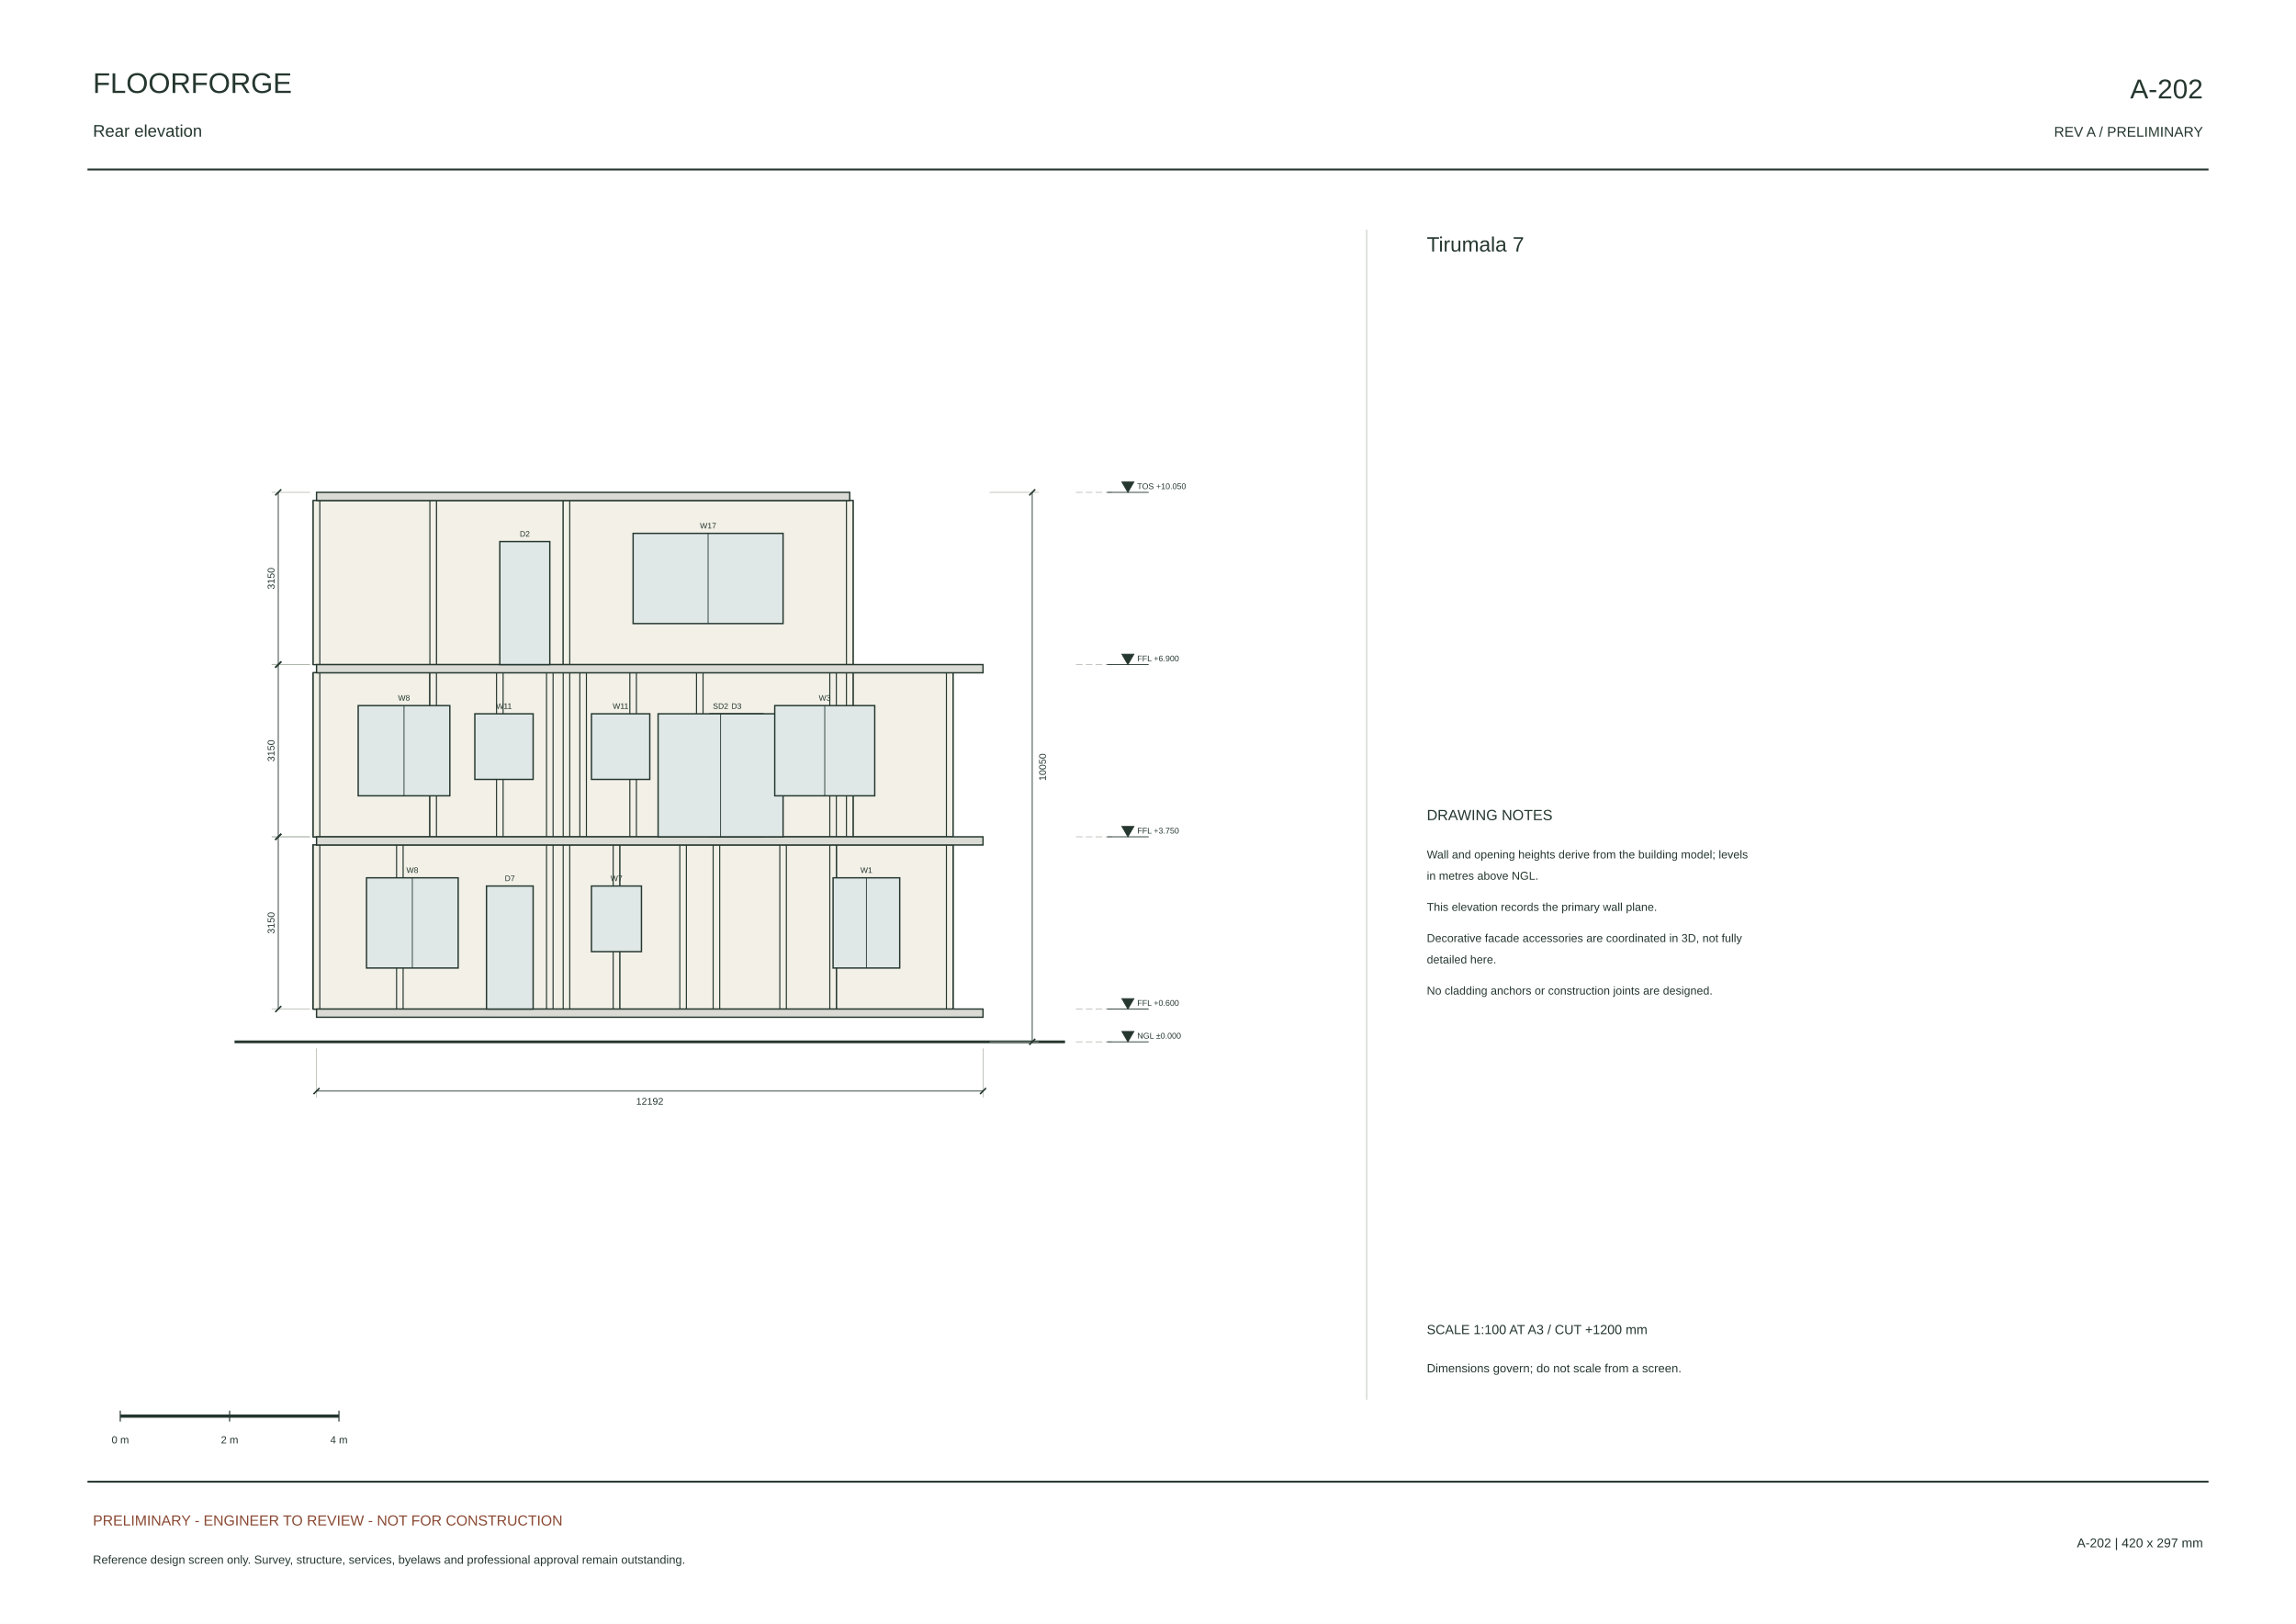
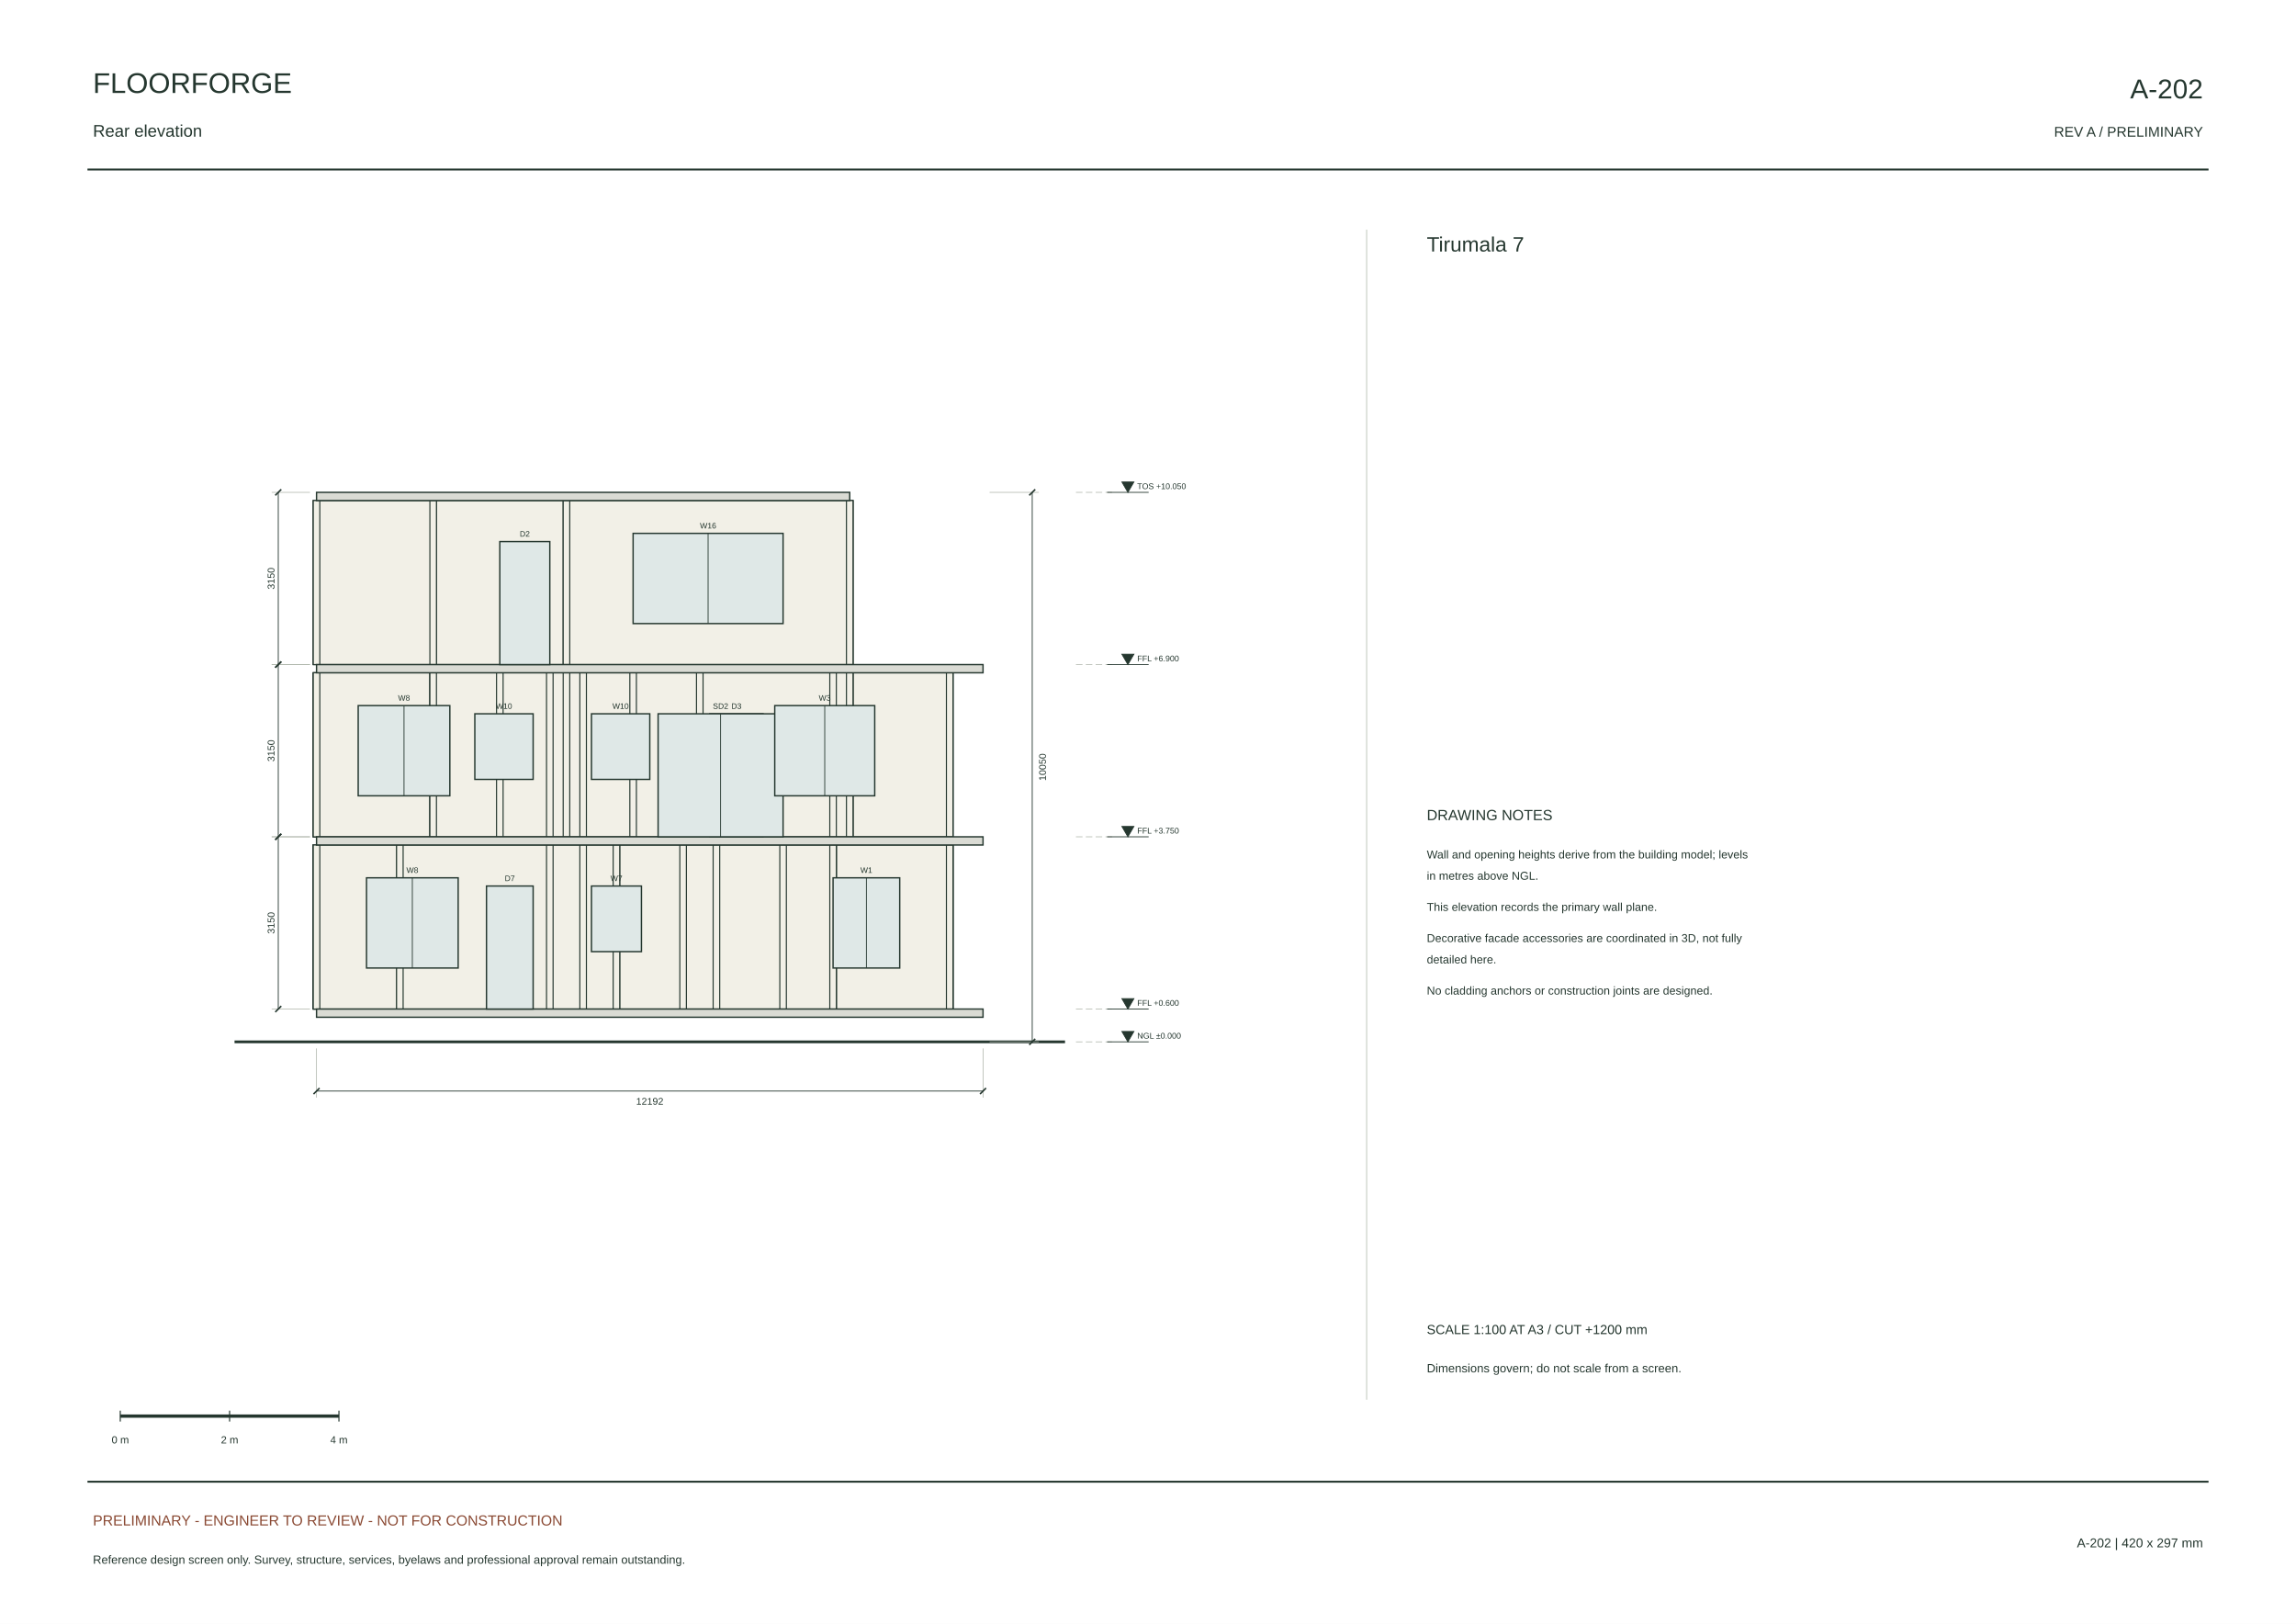
<svg xmlns="http://www.w3.org/2000/svg" width="420mm" height="297mm" viewBox="0 0 420 297">
  <rect width="420" height="297" fill="white" />
  <g font-family="Arial,Helvetica,sans-serif">
    <path d="M 16 31 H 404 M 16 271 H 404" stroke="#25372f" stroke-width=".35" />
    <text x="17" y="17" fill="#25372f" font-size="5.2" text-anchor="start">FLOORFORGE</text>
    <text x="17" y="25" fill="#25372f" font-size="3.1" text-anchor="start">Rear elevation</text>
    <text x="403" y="18" fill="#25372f" font-size="5" text-anchor="end">A-202</text>
    <text x="403" y="25" fill="#25372f" font-size="2.6" text-anchor="end">REV A / PRELIMINARY</text>
    <polygon points="99.975,184.55 174.327,184.55 174.327,154.55 99.975,154.55" fill="#f2f0e7" stroke="#25372f" stroke-width="0.2" />
    <polygon points="57.303,184.55 101.174,184.55 101.174,154.55 57.303,154.55" fill="#f2f0e7" stroke="#25372f" stroke-width="0.2" />
    <polygon points="124.359,184.55 143.846,184.55 143.846,154.55 124.359,154.55" fill="#f2f0e7" stroke="#25372f" stroke-width="0.2" />
    <polygon points="99.975,184.55 125.558,184.55 125.558,154.55 99.975,154.55" fill="#f2f0e7" stroke="#25372f" stroke-width="0.2" />
    <polygon points="130.454,184.55 174.327,184.55 174.327,154.55 130.454,154.55" fill="#f2f0e7" stroke="#25372f" stroke-width="0.2" />
    <polygon points="57.303,184.55 101.174,184.55 101.174,154.55 57.303,154.55" fill="#f2f0e7" stroke="#25372f" stroke-width="0.2" />
    <polygon points="130.454,184.55 174.327,184.55 174.327,154.55 130.454,154.55" fill="#f2f0e7" stroke="#25372f" stroke-width="0.2" />
-     <polygon points="103.022,184.55 152.99,184.55 152.99,154.55 103.022,154.55" fill="#f2f0e7" stroke="#25372f" stroke-width="0.2" />
+     <polygon points="106.07,184.55 152.99,184.55 152.99,154.55 106.07,154.55" fill="#f2f0e7" stroke="#25372f" stroke-width="0.2" />
    <polygon points="57.303,184.55 73.743,184.55 73.743,154.55 57.303,154.55" fill="#f2f0e7" stroke="#25372f" stroke-width="0.2" />
-     <polygon points="103.022,184.55 152.99,184.55 152.99,154.55 103.022,154.55" fill="#f2f0e7" stroke="#25372f" stroke-width="0.2" />
+     <polygon points="106.07,184.55 152.99,184.55 152.99,154.55 106.07,154.55" fill="#f2f0e7" stroke="#25372f" stroke-width="0.2" />
    <polygon points="57.303,184.55 73.743,184.55 73.743,154.55 57.303,154.55" fill="#f2f0e7" stroke="#25372f" stroke-width="0.2" />
-     <polygon points="57.303,184.55 113.367,184.55 113.367,154.55 57.303,154.55" fill="#f2f0e7" stroke="#25372f" stroke-width="0.2" />
+     <polygon points="72.543,184.55 113.367,184.55 113.367,154.55 72.543,154.55" fill="#f2f0e7" stroke="#25372f" stroke-width="0.2" />
    <polygon points="173.126,184.55 174.327,184.55 174.327,154.55 173.126,154.55" fill="#f2f0e7" stroke="#25372f" stroke-width="0.2" />
    <polygon points="151.791,184.55 152.99,184.55 152.99,154.55 151.791,154.55" fill="#f2f0e7" stroke="#25372f" stroke-width="0.2" />
    <polygon points="142.647,184.55 143.846,184.55 143.846,154.55 142.647,154.55" fill="#f2f0e7" stroke="#25372f" stroke-width="0.2" />
    <polygon points="130.454,184.55 131.655,184.55 131.655,154.55 130.454,154.55" fill="#f2f0e7" stroke="#25372f" stroke-width="0.2" />
    <polygon points="124.359,184.55 125.558,184.55 125.558,154.55 124.359,154.55" fill="#f2f0e7" stroke="#25372f" stroke-width="0.2" />
    <polygon points="112.166,184.55 113.367,184.55 113.367,154.55 112.166,154.55" fill="#f2f0e7" stroke="#25372f" stroke-width="0.2" />
-     <polygon points="103.022,184.55 104.222,184.55 104.222,154.55 103.022,154.55" fill="#f2f0e7" stroke="#25372f" stroke-width="0.2" />
+     <polygon points="106.07,184.55 107.27,184.55 107.27,154.55 106.07,154.55" fill="#f2f0e7" stroke="#25372f" stroke-width="0.2" />
    <polygon points="99.975,184.55 101.174,184.55 101.174,154.55 99.975,154.55" fill="#f2f0e7" stroke="#25372f" stroke-width="0.2" />
    <polygon points="72.543,184.55 73.743,184.55 73.743,154.55 72.543,154.55" fill="#f2f0e7" stroke="#25372f" stroke-width="0.2" />
    <polygon points="57.303,184.55 58.502,184.55 58.502,154.55 57.303,154.55" fill="#f2f0e7" stroke="#25372f" stroke-width="0.2" />
    <polygon points="99.975,153.05 174.327,153.05 174.327,123.05 99.975,123.05" fill="#f2f0e7" stroke="#25372f" stroke-width="0.2" />
    <polygon points="57.303,153.05 92.031,153.05 92.031,123.05 57.303,123.05" fill="#f2f0e7" stroke="#25372f" stroke-width="0.2" />
    <polygon points="90.831,153.05 128.607,153.05 128.607,123.05 90.831,123.05" fill="#f2f0e7" stroke="#25372f" stroke-width="0.2" />
    <polygon points="106.07,153.05 128.607,153.05 128.607,123.05 106.07,123.05" fill="#f2f0e7" stroke="#25372f" stroke-width="0.2" />
    <polygon points="57.303,153.05 92.031,153.05 92.031,123.05 57.303,123.05" fill="#f2f0e7" stroke="#25372f" stroke-width="0.2" />
    <polygon points="127.406,153.05 174.327,153.05 174.327,123.05 127.406,123.05" fill="#f2f0e7" stroke="#25372f" stroke-width="0.2" />
    <polygon points="115.215,153.05 156.038,153.05 156.038,123.05 115.215,123.05" fill="#f2f0e7" stroke="#25372f" stroke-width="0.2" />
    <polygon points="57.303,153.05 79.838,153.05 79.838,123.05 57.303,123.05" fill="#f2f0e7" stroke="#25372f" stroke-width="0.2" />
    <polygon points="78.638,153.05 104.222,153.05 104.222,123.05 78.638,123.05" fill="#f2f0e7" stroke="#25372f" stroke-width="0.2" />
    <polygon points="78.638,153.05 156.038,153.05 156.038,123.05 78.638,123.05" fill="#f2f0e7" stroke="#25372f" stroke-width="0.2" />
    <polygon points="173.126,153.05 174.327,153.05 174.327,123.05 173.126,123.05" fill="#f2f0e7" stroke="#25372f" stroke-width="0.2" />
    <polygon points="154.839,153.05 156.038,153.05 156.038,123.05 154.839,123.05" fill="#f2f0e7" stroke="#25372f" stroke-width="0.2" />
    <polygon points="151.791,153.05 152.99,153.05 152.99,123.05 151.791,123.05" fill="#f2f0e7" stroke="#25372f" stroke-width="0.2" />
    <polygon points="127.406,153.05 128.607,153.05 128.607,123.05 127.406,123.05" fill="#f2f0e7" stroke="#25372f" stroke-width="0.2" />
    <polygon points="115.215,153.05 116.415,153.05 116.415,123.05 115.215,123.05" fill="#f2f0e7" stroke="#25372f" stroke-width="0.2" />
    <polygon points="106.07,153.05 107.27,153.05 107.27,123.05 106.07,123.05" fill="#f2f0e7" stroke="#25372f" stroke-width="0.2" />
    <polygon points="103.022,153.05 104.222,153.05 104.222,123.05 103.022,123.05" fill="#f2f0e7" stroke="#25372f" stroke-width="0.2" />
    <polygon points="99.975,153.05 101.174,153.05 101.174,123.05 99.975,123.05" fill="#f2f0e7" stroke="#25372f" stroke-width="0.2" />
    <polygon points="90.831,153.05 92.031,153.05 92.031,123.05 90.831,123.05" fill="#f2f0e7" stroke="#25372f" stroke-width="0.2" />
    <polygon points="78.638,153.05 79.838,153.05 79.838,123.05 78.638,123.05" fill="#f2f0e7" stroke="#25372f" stroke-width="0.2" />
    <polygon points="57.303,153.05 58.502,153.05 58.502,123.05 57.303,123.05" fill="#f2f0e7" stroke="#25372f" stroke-width="0.2" />
    <polygon points="103.022,121.55 156.038,121.55 156.038,91.55 103.022,91.55" fill="#f2f0e7" stroke="#25372f" stroke-width="0.2" />
    <polygon points="57.303,121.55 104.222,121.55 104.222,91.55 57.303,91.55" fill="#f2f0e7" stroke="#25372f" stroke-width="0.2" />
    <polygon points="78.638,121.55 104.222,121.55 104.222,91.55 78.638,91.55" fill="#f2f0e7" stroke="#25372f" stroke-width="0.2" />
    <polygon points="103.022,121.55 156.038,121.55 156.038,91.55 103.022,91.55" fill="#f2f0e7" stroke="#25372f" stroke-width="0.2" />
    <polygon points="57.303,121.55 79.838,121.55 79.838,91.55 57.303,91.55" fill="#f2f0e7" stroke="#25372f" stroke-width="0.2" />
    <polygon points="154.839,121.55 156.038,121.55 156.038,91.55 154.839,91.55" fill="#f2f0e7" stroke="#25372f" stroke-width="0.2" />
    <polygon points="103.022,121.55 104.222,121.55 104.222,91.55 103.022,91.55" fill="#f2f0e7" stroke="#25372f" stroke-width="0.2" />
    <polygon points="78.638,121.55 79.838,121.55 79.838,91.55 78.638,91.55" fill="#f2f0e7" stroke="#25372f" stroke-width="0.2" />
    <polygon points="57.303,121.55 58.502,121.55 58.502,91.55 57.303,91.55" fill="#f2f0e7" stroke="#25372f" stroke-width="0.2" />
    <polygon points="57.903,186.05 179.822,186.05 179.822,184.55 57.903,184.55" fill="#dadbd4" stroke="#25372f" stroke-width="0.25" />
    <polygon points="57.903,154.55 179.822,154.55 179.822,153.05 57.903,153.05" fill="#dadbd4" stroke="#25372f" stroke-width="0.25" />
    <polygon points="57.903,123.05 179.822,123.05 179.822,121.55 57.903,121.55" fill="#dadbd4" stroke="#25372f" stroke-width="0.25" />
    <polygon points="57.903,91.55 155.439,91.55 155.439,90.05 57.903,90.05" fill="#dadbd4" stroke="#25372f" stroke-width="0.25" />
    <path d="M 42.903 190.55 L 194.822 190.55" fill="none" stroke="#25372f" stroke-width="0.5" />
    <polygon points="88.992,184.55 97.526,184.55 97.526,162.05 88.992,162.05" fill="#dfe8e7" stroke="#25372f" stroke-width="0.25" />
    <text x="93.259" y="161.15" fill="#25372f" font-size="1.45" text-anchor="middle">D7</text>
    <polygon points="152.391,177.05 164.583,177.05 164.583,160.55 152.391,160.55" fill="#dfe8e7" stroke="#25372f" stroke-width="0.25" />
    <path d="M 158.487 177.05 L 158.487 160.55" fill="none" stroke="#25372f" stroke-width="0.15" />
    <text x="158.487" y="159.65" fill="#25372f" font-size="1.45" text-anchor="middle">W1</text>
    <polygon points="108.195,174.05 117.338,174.05 117.338,162.05 108.195,162.05" fill="#dfe8e7" stroke="#25372f" stroke-width="0.25" />
    <text x="112.766" y="161.15" fill="#25372f" font-size="1.45" text-anchor="middle">W7</text>
    <polygon points="67.046,177.05 83.811,177.05 83.811,160.55 67.046,160.55" fill="#dfe8e7" stroke="#25372f" stroke-width="0.25" />
    <path d="M 75.428 177.05 L 75.428 160.55" fill="none" stroke="#25372f" stroke-width="0.15" />
    <text x="75.428" y="159.65" fill="#25372f" font-size="1.45" text-anchor="middle">W8</text>
    <polygon points="129.835,153.05 139.589,153.05 139.589,130.55 129.835,130.55" fill="#dfe8e7" stroke="#25372f" stroke-width="0.25" />
    <text x="134.712" y="129.65" fill="#25372f" font-size="1.45" text-anchor="middle">D3</text>
    <polygon points="120.386,153.05 143.246,153.05 143.246,130.55 120.386,130.55" fill="#dfe8e7" stroke="#25372f" stroke-width="0.25" />
    <path d="M 131.816 153.05 L 131.816 130.55" fill="none" stroke="#25372f" stroke-width="0.15" />
    <text x="131.816" y="129.65" fill="#25372f" font-size="1.45" text-anchor="middle">SD2</text>
    <polygon points="141.722,145.55 160.011,145.55 160.011,129.05 141.722,129.05" fill="#dfe8e7" stroke="#25372f" stroke-width="0.25" />
    <path d="M 150.867 145.55 L 150.867 129.05" fill="none" stroke="#25372f" stroke-width="0.15" />
    <text x="150.867" y="128.15" fill="#25372f" font-size="1.45" text-anchor="middle">W3</text>
    <polygon points="108.195,142.55 118.862,142.55 118.862,130.55 108.195,130.55" fill="#dfe8e7" stroke="#25372f" stroke-width="0.25" />
-     <text x="113.528" y="129.65" fill="#25372f" font-size="1.45" text-anchor="middle">W11</text>
+     <text x="113.528" y="129.65" fill="#25372f" font-size="1.45" text-anchor="middle">W10</text>
    <polygon points="86.859,142.55 97.526,142.55 97.526,130.55 86.859,130.55" fill="#dfe8e7" stroke="#25372f" stroke-width="0.25" />
-     <text x="92.192" y="129.65" fill="#25372f" font-size="1.45" text-anchor="middle">W11</text>
+     <text x="92.192" y="129.65" fill="#25372f" font-size="1.45" text-anchor="middle">W10</text>
    <polygon points="65.522,145.55 82.287,145.55 82.287,129.05 65.522,129.05" fill="#dfe8e7" stroke="#25372f" stroke-width="0.25" />
    <path d="M 73.904 145.55 L 73.904 129.05" fill="none" stroke="#25372f" stroke-width="0.15" />
    <text x="73.904" y="128.15" fill="#25372f" font-size="1.45" text-anchor="middle">W8</text>
    <polygon points="91.43,121.55 100.575,121.55 100.575,99.05 91.43,99.05" fill="#dfe8e7" stroke="#25372f" stroke-width="0.25" />
    <text x="96.002" y="98.15" fill="#25372f" font-size="1.45" text-anchor="middle">D2</text>
    <polygon points="115.814,114.05 143.246,114.05 143.246,97.55 115.814,97.55" fill="#dfe8e7" stroke="#25372f" stroke-width="0.25" />
    <path d="M 129.53 114.05 L 129.53 97.55" fill="none" stroke="#25372f" stroke-width="0.15" />
-     <text x="129.53" y="96.65" fill="#25372f" font-size="1.45" text-anchor="middle">W17</text>
+     <text x="129.53" y="96.65" fill="#25372f" font-size="1.45" text-anchor="middle">W16</text>
    <path d="M 57.903 191.75 L 57.903 200.75" fill="none" stroke="#a8afa4" stroke-width="0.12" />
    <path d="M 179.822 191.75 L 179.822 200.75" fill="none" stroke="#a8afa4" stroke-width="0.12" />
    <path d="M 57.903 199.55 L 179.822 199.55" fill="none" stroke="#25372f" stroke-width="0.15" />
    <path d="M 57.352 200.1 L 58.453 199" fill="none" stroke="#25372f" stroke-width="0.28" />
    <path d="M 179.273 200.1 L 180.373 199" fill="none" stroke="#25372f" stroke-width="0.28" />
    <text x="118.862" y="202.05" fill="#25372f" font-size="1.8" text-anchor="middle">12192</text>
    <path d="M 181.023 190.55 L 190.023 190.55" fill="none" stroke="#a8afa4" stroke-width="0.12" />
    <path d="M 181.023 90.05 L 190.023 90.05" fill="none" stroke="#a8afa4" stroke-width="0.12" />
    <path d="M 188.822 190.55 L 188.822 90.05" fill="none" stroke="#25372f" stroke-width="0.15" />
    <path d="M 188.273 191.1 L 189.373 190" fill="none" stroke="#25372f" stroke-width="0.28" />
    <path d="M 188.273 90.6 L 189.373 89.5" fill="none" stroke="#25372f" stroke-width="0.28" />
    <text x="191.322" y="140.3" fill="#25372f" font-size="1.8" text-anchor="middle" transform="rotate(-90.0 191.3225 140.3)">10050</text>
    <path d="M 56.703 184.55 L 49.703 184.55" fill="none" stroke="#a8afa4" stroke-width="0.12" />
    <path d="M 56.703 153.05 L 49.703 153.05" fill="none" stroke="#a8afa4" stroke-width="0.12" />
    <path d="M 50.903 184.55 L 50.903 153.05" fill="none" stroke="#25372f" stroke-width="0.15" />
    <path d="M 50.352 185.1 L 51.453 184" fill="none" stroke="#25372f" stroke-width="0.28" />
    <path d="M 50.352 153.6 L 51.453 152.5" fill="none" stroke="#25372f" stroke-width="0.28" />
    <text x="50.203" y="168.8" fill="#25372f" font-size="1.8" text-anchor="middle" transform="rotate(-90.0 50.2025 168.8)">3150</text>
    <path d="M 56.703 153.05 L 49.703 153.05" fill="none" stroke="#a8afa4" stroke-width="0.12" />
    <path d="M 56.703 121.55 L 49.703 121.55" fill="none" stroke="#a8afa4" stroke-width="0.12" />
    <path d="M 50.903 153.05 L 50.903 121.55" fill="none" stroke="#25372f" stroke-width="0.15" />
    <path d="M 50.352 153.6 L 51.453 152.5" fill="none" stroke="#25372f" stroke-width="0.28" />
    <path d="M 50.352 122.1 L 51.453 121" fill="none" stroke="#25372f" stroke-width="0.28" />
    <text x="50.203" y="137.3" fill="#25372f" font-size="1.8" text-anchor="middle" transform="rotate(-90.0 50.2025 137.3)">3150</text>
    <path d="M 56.703 121.55 L 49.703 121.55" fill="none" stroke="#a8afa4" stroke-width="0.12" />
    <path d="M 56.703 90.05 L 49.703 90.05" fill="none" stroke="#a8afa4" stroke-width="0.12" />
    <path d="M 50.903 121.55 L 50.903 90.05" fill="none" stroke="#25372f" stroke-width="0.15" />
    <path d="M 50.352 122.1 L 51.453 121" fill="none" stroke="#25372f" stroke-width="0.28" />
    <path d="M 50.352 90.6 L 51.453 89.5" fill="none" stroke="#25372f" stroke-width="0.28" />
    <text x="50.203" y="105.8" fill="#25372f" font-size="1.8" text-anchor="middle" transform="rotate(-90.0 50.2025 105.8)">3150</text>
    <path d="M 196.822 190.55 L 203.822 190.55" fill="none" stroke="#a8afa4" stroke-width="0.12" stroke-dasharray="1.2 .6" />
    <polygon points="205.222,188.65 207.423,188.65 206.322,190.55" fill="#25372f" stroke="#25372f" stroke-width="0.15" />
    <path d="M 202.523 190.55 L 210.123 190.55" fill="none" stroke="#25372f" stroke-width="0.15" />
    <text x="208.023" y="189.95" fill="#25372f" font-size="1.5" text-anchor="start">NGL ±0.000</text>
    <path d="M 196.822 184.55 L 203.822 184.55" fill="none" stroke="#a8afa4" stroke-width="0.12" stroke-dasharray="1.2 .6" />
    <polygon points="205.222,182.65 207.423,182.65 206.322,184.55" fill="#25372f" stroke="#25372f" stroke-width="0.15" />
    <path d="M 202.523 184.55 L 210.123 184.55" fill="none" stroke="#25372f" stroke-width="0.15" />
    <text x="208.023" y="183.95" fill="#25372f" font-size="1.5" text-anchor="start">FFL +0.600</text>
    <path d="M 196.822 153.05 L 203.822 153.05" fill="none" stroke="#a8afa4" stroke-width="0.12" stroke-dasharray="1.2 .6" />
    <polygon points="205.222,151.15 207.423,151.15 206.322,153.05" fill="#25372f" stroke="#25372f" stroke-width="0.15" />
    <path d="M 202.523 153.05 L 210.123 153.05" fill="none" stroke="#25372f" stroke-width="0.15" />
    <text x="208.023" y="152.45" fill="#25372f" font-size="1.5" text-anchor="start">FFL +3.750</text>
    <path d="M 196.822 121.55 L 203.822 121.55" fill="none" stroke="#a8afa4" stroke-width="0.12" stroke-dasharray="1.2 .6" />
    <polygon points="205.222,119.65 207.423,119.65 206.322,121.55" fill="#25372f" stroke="#25372f" stroke-width="0.15" />
    <path d="M 202.523 121.55 L 210.123 121.55" fill="none" stroke="#25372f" stroke-width="0.15" />
    <text x="208.023" y="120.95" fill="#25372f" font-size="1.5" text-anchor="start">FFL +6.900</text>
    <path d="M 196.822 90.05 L 203.822 90.05" fill="none" stroke="#a8afa4" stroke-width="0.12" stroke-dasharray="1.2 .6" />
    <polygon points="205.222,88.15 207.423,88.15 206.322,90.05" fill="#25372f" stroke="#25372f" stroke-width="0.15" />
    <path d="M 202.523 90.05 L 210.123 90.05" fill="none" stroke="#25372f" stroke-width="0.15" />
    <text x="208.023" y="89.45" fill="#25372f" font-size="1.5" text-anchor="start">TOS +10.050</text>
    <path d="M 250 42 V 256" stroke="#c9d0c7" stroke-width=".2" />
    <text x="261" y="46" fill="#25372f" font-size="3.8" text-anchor="start">Tirumala 7</text>
    <text x="261" y="150" fill="#25372f" font-size="2.7" text-anchor="start">DRAWING NOTES</text>
    <text x="261" y="157" fill="#25372f" font-size="2.1" text-anchor="start">Wall and opening heights derive from the building model; levels</text>
    <text x="261" y="160.9" fill="#25372f" font-size="2.1" text-anchor="start">in metres above NGL.</text>
    <text x="261" y="166.6" fill="#25372f" font-size="2.1" text-anchor="start">This elevation records the primary wall plane.</text>
    <text x="261" y="172.3" fill="#25372f" font-size="2.1" text-anchor="start">Decorative facade accessories are coordinated in 3D, not fully</text>
    <text x="261" y="176.2" fill="#25372f" font-size="2.1" text-anchor="start">detailed here.</text>
    <text x="261" y="181.9" fill="#25372f" font-size="2.1" text-anchor="start">No cladding anchors or construction joints are designed.</text>
    <text x="261" y="244" fill="#25372f" font-size="2.4" text-anchor="start">SCALE 1:100 AT A3 / CUT +1200 mm</text>
    <text x="261" y="251" fill="#25372f" font-size="2.2" text-anchor="start">Dimensions govern; do not scale from a screen.</text>
    <path d="M 22 259 H 62.0" stroke="#25372f" stroke-width=".6" />
    <path d="M 22.0 258 V 260" stroke="#25372f" stroke-width=".2" />
    <text x="22" y="264" fill="#25372f" font-size="1.9" text-anchor="middle">0 m</text>
    <path d="M 42.0 258 V 260" stroke="#25372f" stroke-width=".2" />
    <text x="42" y="264" fill="#25372f" font-size="1.9" text-anchor="middle">2 m</text>
    <path d="M 62.0 258 V 260" stroke="#25372f" stroke-width=".2" />
    <text x="62" y="264" fill="#25372f" font-size="1.9" text-anchor="middle">4 m</text>
    <text x="17" y="279" fill="#8a4933" font-size="2.65" text-anchor="start">PRELIMINARY - ENGINEER TO REVIEW - NOT FOR CONSTRUCTION</text>
    <text x="17" y="286" fill="#25372f" font-size="2.15" text-anchor="start">Reference design screen only. Survey, structure, services, byelaws and professional approval remain outstanding.</text>
    <text x="403" y="283" fill="#25372f" font-size="2.35" text-anchor="end">A-202  |  420 x 297 mm</text>
  </g>
</svg>
